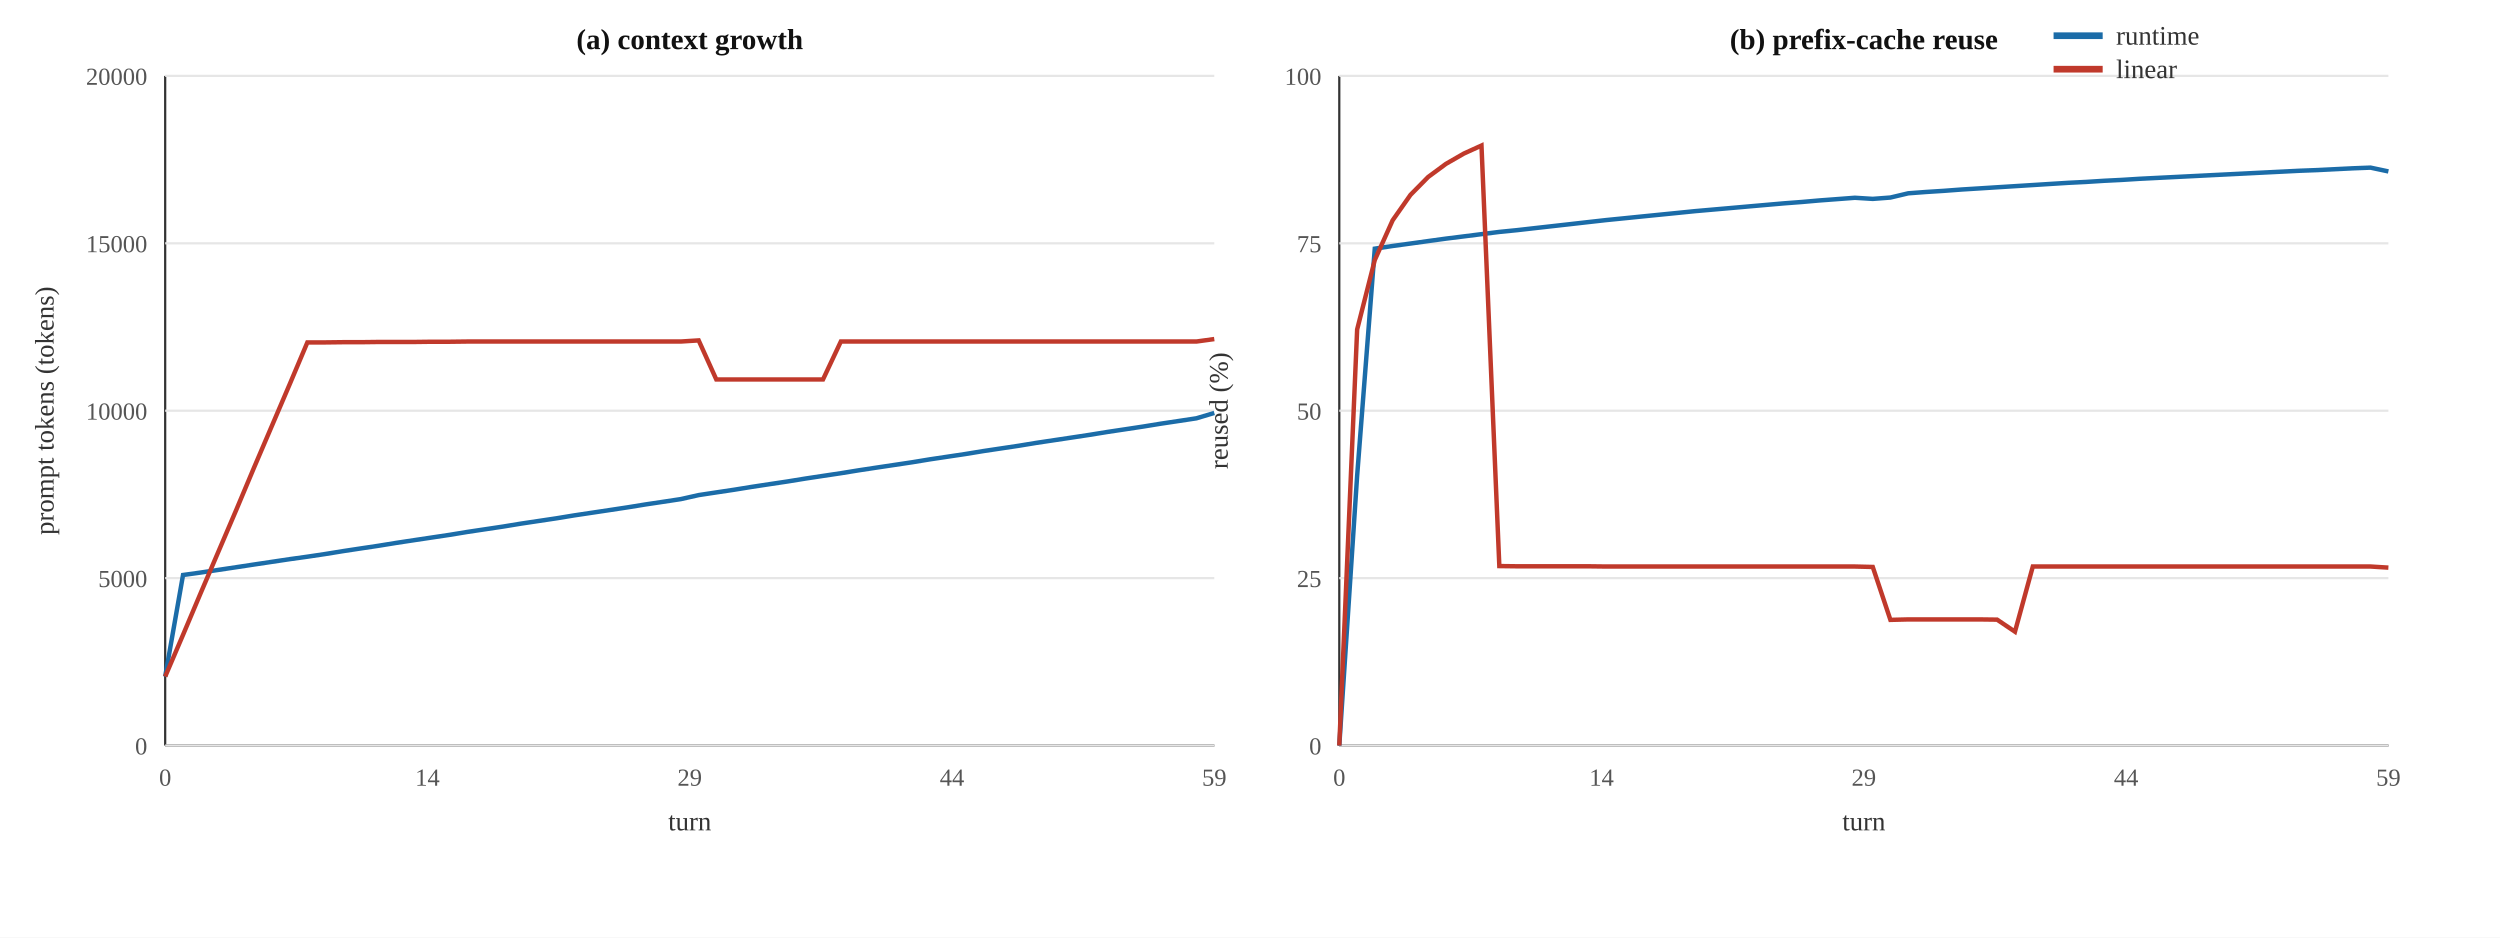
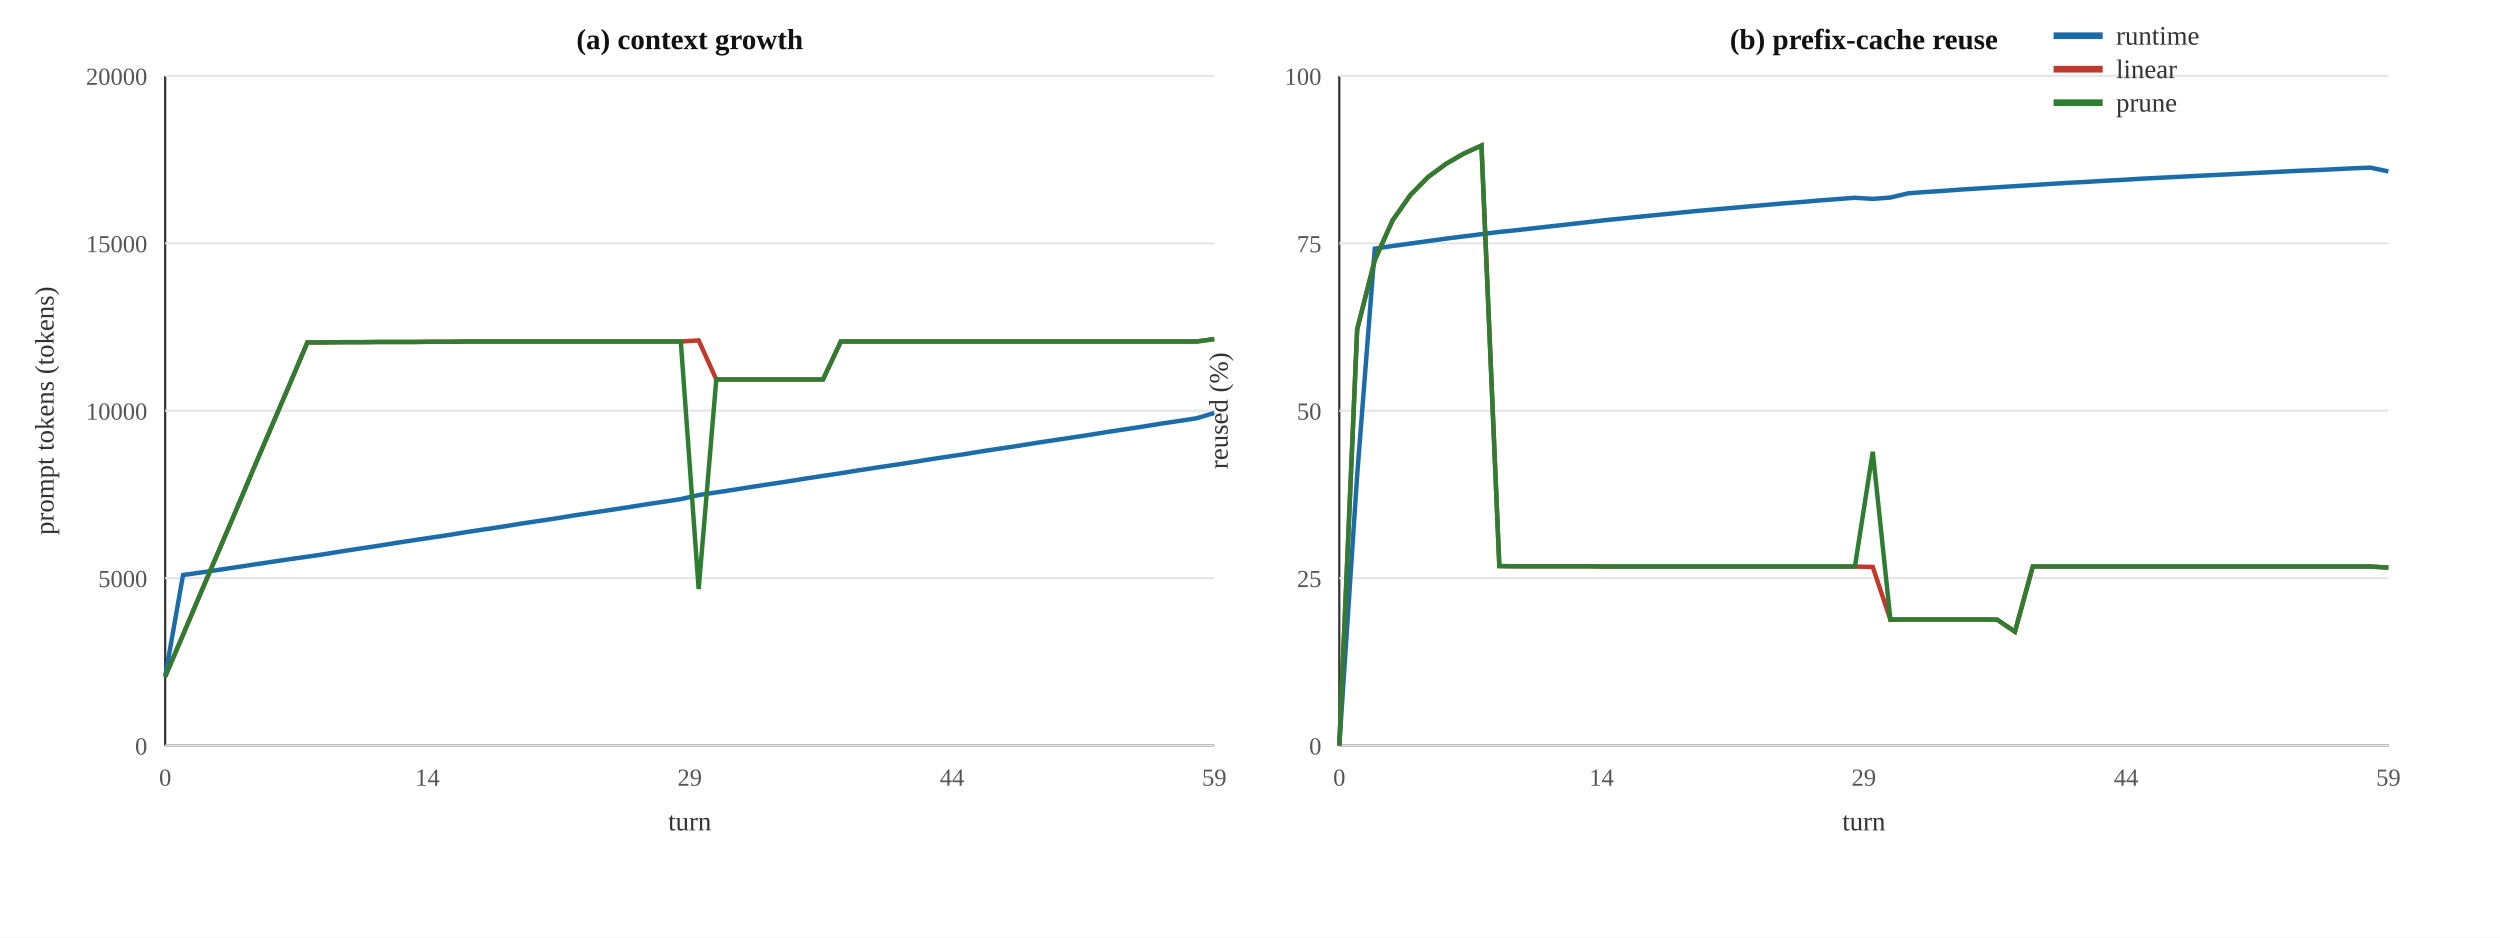
<svg xmlns="http://www.w3.org/2000/svg" viewBox="0 0 1120 420" width="1120" height="420">
  <rect width="1120" height="420" fill="#ffffff" />
  <line x1="74.0" y1="334.0" x2="544.0" y2="334.0" stroke="#333" stroke-width="1" />
  <line x1="74.0" y1="34.0" x2="74.0" y2="334.0" stroke="#333" stroke-width="1" />
  <line x1="74.0" y1="334.0" x2="544.0" y2="334.0" stroke="#e6e6e6" stroke-width="1" />
  <text x="66.0" y="338.0" font-size="11" fill="#555" text-anchor="end">0</text>
  <line x1="74.0" y1="259.0" x2="544.0" y2="259.0" stroke="#e6e6e6" stroke-width="1" />
  <text x="66.0" y="263.0" font-size="11" fill="#555" text-anchor="end">5000</text>
  <line x1="74.0" y1="184.0" x2="544.0" y2="184.0" stroke="#e6e6e6" stroke-width="1" />
  <text x="66.0" y="188.0" font-size="11" fill="#555" text-anchor="end">10000</text>
  <line x1="74.0" y1="109.0" x2="544.0" y2="109.0" stroke="#e6e6e6" stroke-width="1" />
  <text x="66.0" y="113.0" font-size="11" fill="#555" text-anchor="end">15000</text>
  <line x1="74.0" y1="34.0" x2="544.0" y2="34.0" stroke="#e6e6e6" stroke-width="1" />
  <text x="66.0" y="38.0" font-size="11" fill="#555" text-anchor="end">20000</text>
  <text x="74.0" y="352.0" font-size="11" fill="#555" text-anchor="middle">0</text>
  <text x="191.5" y="352.0" font-size="11" fill="#555" text-anchor="middle">14</text>
  <text x="309.0" y="352.0" font-size="11" fill="#555" text-anchor="middle">29</text>
  <text x="426.5" y="352.0" font-size="11" fill="#555" text-anchor="middle">44</text>
  <text x="544.0" y="352.0" font-size="11" fill="#555" text-anchor="middle">59</text>
  <text x="309.0" y="372.0" font-size="12" fill="#333" text-anchor="middle">turn</text>
  <text x="24.0" y="184.0" font-size="12" fill="#333" text-anchor="middle" transform="rotate(-90 24.0 184.0)">prompt tokens (tokens)</text>
  <text x="309.0" y="22.0" font-size="13" font-weight="600" fill="#111" text-anchor="middle">(a) context growth</text>
  <polyline points="74.0,303.1 82.0,257.6 89.9,256.5 97.9,255.3 105.9,254.1 113.8,252.9 121.8,251.7 129.8,250.5 137.7,249.4 145.7,248.2 153.7,246.9 161.6,245.7 169.6,244.5 177.6,243.2 185.5,242.0 193.5,240.8 201.5,239.6 209.4,238.3 217.4,237.1 225.4,235.9 233.3,234.6 241.3,233.4 249.3,232.2 257.2,230.9 265.2,229.7 273.2,228.5 281.1,227.3 289.1,226.0 297.1,224.8 305.0,223.6 313.0,221.8 320.9,220.6 328.9,219.4 336.9,218.1 344.8,216.9 352.8,215.7 360.8,214.4 368.7,213.2 376.7,212.0 384.7,210.7 392.6,209.5 400.6,208.3 408.6,207.1 416.5,205.8 424.5,204.6 432.5,203.4 440.4,202.1 448.4,200.9 456.4,199.7 464.3,198.4 472.3,197.2 480.3,196.0 488.2,194.8 496.2,193.5 504.2,192.3 512.1,191.1 520.1,189.8 528.1,188.6 536.0,187.4 544.0,185.0" fill="none" stroke="#1b6ca8" stroke-width="2" />
  <polyline points="74.0,303.1 82.0,284.4 89.9,265.7 97.9,247.0 105.9,228.3 113.8,209.5 121.8,190.8 129.8,172.1 137.7,153.4 145.7,153.4 153.7,153.3 161.6,153.3 169.6,153.2 177.6,153.2 185.5,153.2 193.5,153.1 201.5,153.1 209.4,153.0 217.4,153.0 225.4,153.0 233.3,153.0 241.3,153.0 249.3,153.0 257.2,153.0 265.2,153.0 273.2,153.0 281.1,153.0 289.1,153.0 297.1,153.0 305.0,153.0 313.0,152.5 320.9,170.0 328.9,170.0 336.9,170.0 344.8,170.0 352.8,170.0 360.8,170.0 368.7,170.0 376.7,153.0 384.7,153.0 392.6,153.0 400.6,153.0 408.6,153.0 416.5,153.0 424.5,153.0 432.5,153.0 440.4,153.0 448.4,153.0 456.4,153.0 464.3,153.0 472.3,153.0 480.3,153.0 488.2,153.0 496.2,153.0 504.2,153.0 512.1,153.0 520.1,153.0 528.1,153.0 536.0,153.0 544.0,151.9" fill="none" stroke="#c0392b" stroke-width="2" />
+   <polyline points="74.0,303.1 82.0,284.4 89.9,265.7 97.9,247.0 105.9,228.3 113.8,209.5 121.8,190.8 129.8,172.1 137.7,153.4 145.7,153.4 153.7,153.3 161.6,153.3 169.6,153.2 177.6,153.2 185.5,153.2 193.5,153.1 201.5,153.1 209.4,153.0 217.4,153.0 225.4,153.0 233.3,153.0 241.3,153.0 249.3,153.0 257.2,153.0 265.2,153.0 273.2,153.0 281.1,153.0 289.1,153.0 297.1,153.0 305.0,153.0 313.0,263.9 320.9,170.0 328.9,170.0 336.9,170.0 344.8,170.0 352.8,170.0 360.8,170.0 368.7,170.0 376.7,153.0 384.7,153.0 392.6,153.0 400.6,153.0 408.6,153.0 416.5,153.0 424.5,153.0 432.5,153.0 440.4,153.0 448.4,153.0 456.4,153.0 464.3,153.0 472.3,153.0 480.3,153.0 488.2,153.0 496.2,153.0 504.2,153.0 512.1,153.0 520.1,153.0 528.1,153.0 536.0,153.0 544.0,151.9" fill="none" stroke="#2e7d32" stroke-width="2" />
  <line x1="600.0" y1="334.0" x2="1070.0" y2="334.0" stroke="#333" stroke-width="1" />
  <line x1="600.0" y1="34.0" x2="600.0" y2="334.0" stroke="#333" stroke-width="1" />
  <line x1="600.0" y1="334.0" x2="1070.0" y2="334.0" stroke="#e6e6e6" stroke-width="1" />
  <text x="592.0" y="338.0" font-size="11" fill="#555" text-anchor="end">0</text>
  <line x1="600.0" y1="259.0" x2="1070.0" y2="259.0" stroke="#e6e6e6" stroke-width="1" />
  <text x="592.0" y="263.0" font-size="11" fill="#555" text-anchor="end">25</text>
  <line x1="600.0" y1="184.0" x2="1070.0" y2="184.0" stroke="#e6e6e6" stroke-width="1" />
  <text x="592.0" y="188.0" font-size="11" fill="#555" text-anchor="end">50</text>
  <line x1="600.0" y1="109.0" x2="1070.0" y2="109.0" stroke="#e6e6e6" stroke-width="1" />
  <text x="592.0" y="113.0" font-size="11" fill="#555" text-anchor="end">75</text>
  <line x1="600.0" y1="34.0" x2="1070.0" y2="34.0" stroke="#e6e6e6" stroke-width="1" />
  <text x="592.0" y="38.0" font-size="11" fill="#555" text-anchor="end">100</text>
  <text x="600.0" y="352.0" font-size="11" fill="#555" text-anchor="middle">0</text>
  <text x="717.5" y="352.0" font-size="11" fill="#555" text-anchor="middle">14</text>
  <text x="835.0" y="352.0" font-size="11" fill="#555" text-anchor="middle">29</text>
  <text x="952.5" y="352.0" font-size="11" fill="#555" text-anchor="middle">44</text>
  <text x="1070.0" y="352.0" font-size="11" fill="#555" text-anchor="middle">59</text>
  <text x="835.0" y="372.0" font-size="12" fill="#333" text-anchor="middle">turn</text>
  <text x="550.0" y="184.0" font-size="12" fill="#333" text-anchor="middle" transform="rotate(-90 550.0 184.0)">reused (%)</text>
  <text x="835.0" y="22.0" font-size="13" font-weight="600" fill="#111" text-anchor="middle">(b) prefix-cache reuse</text>
  <polyline points="600.0,334.0 608.0,213.1 615.9,111.4 623.9,110.2 631.9,109.1 639.8,108.0 647.8,106.9 655.8,105.9 663.7,104.9 671.7,103.9 679.7,103.1 687.6,102.2 695.6,101.3 703.6,100.4 711.5,99.5 719.5,98.6 727.5,97.8 735.4,97.0 743.4,96.2 751.4,95.4 759.3,94.6 767.3,93.9 775.3,93.2 783.2,92.5 791.2,91.8 799.2,91.1 807.1,90.5 815.1,89.8 823.1,89.2 831.0,88.6 839.0,89.1 846.9,88.5 854.9,86.6 862.9,86.0 870.8,85.5 878.8,84.9 886.8,84.4 894.7,83.9 902.7,83.4 910.7,82.9 918.6,82.4 926.6,81.9 934.6,81.5 942.5,81.0 950.5,80.6 958.5,80.1 966.4,79.7 974.4,79.3 982.4,78.9 990.3,78.5 998.3,78.1 1006.3,77.7 1014.2,77.3 1022.2,76.9 1030.2,76.5 1038.1,76.2 1046.1,75.8 1054.1,75.4 1062.0,75.1 1070.0,76.8" fill="none" stroke="#1b6ca8" stroke-width="2" />
  <polyline points="600.0,334.0 608.0,147.6 615.9,116.5 623.9,98.7 631.9,87.3 639.8,79.3 647.8,73.4 655.8,68.8 663.7,65.2 671.7,253.6 679.7,253.7 687.6,253.7 695.6,253.7 703.6,253.7 711.5,253.7 719.5,253.8 727.5,253.8 735.4,253.8 743.4,253.8 751.4,253.8 759.3,253.8 767.3,253.8 775.3,253.8 783.2,253.8 791.2,253.8 799.2,253.8 807.1,253.8 815.1,253.8 823.1,253.8 831.0,253.8 839.0,254.0 846.9,277.7 854.9,277.5 862.9,277.5 870.8,277.5 878.8,277.5 886.8,277.5 894.7,277.6 902.7,283.0 910.7,253.8 918.6,253.8 926.6,253.8 934.6,253.8 942.5,253.8 950.5,253.8 958.5,253.8 966.4,253.8 974.4,253.8 982.4,253.8 990.3,253.8 998.3,253.8 1006.3,253.8 1014.2,253.8 1022.2,253.8 1030.2,253.8 1038.1,253.8 1046.1,253.8 1054.1,253.8 1062.0,253.8 1070.0,254.3" fill="none" stroke="#c0392b" stroke-width="2" />
+   <polyline points="600.0,334.0 608.0,147.6 615.9,116.5 623.9,98.7 631.9,87.3 639.8,79.3 647.8,73.4 655.8,68.8 663.7,65.2 671.7,253.6 679.7,253.7 687.6,253.7 695.6,253.7 703.6,253.7 711.5,253.7 719.5,253.8 727.5,253.8 735.4,253.8 743.4,253.8 751.4,253.8 759.3,253.8 767.3,253.8 775.3,253.8 783.2,253.8 791.2,253.8 799.2,253.8 807.1,253.8 815.1,253.8 823.1,253.8 831.0,253.8 839.0,202.4 846.9,277.5 854.9,277.5 862.9,277.5 870.8,277.5 878.8,277.5 886.8,277.5 894.7,277.6 902.7,283.0 910.7,253.8 918.6,253.8 926.6,253.8 934.6,253.8 942.5,253.8 950.5,253.8 958.5,253.8 966.4,253.8 974.4,253.8 982.4,253.8 990.3,253.8 998.3,253.8 1006.3,253.8 1014.2,253.8 1022.2,253.8 1030.2,253.8 1038.1,253.8 1046.1,253.8 1054.1,253.8 1062.0,253.8 1070.0,254.3" fill="none" stroke="#2e7d32" stroke-width="2" />
  <line x1="920" y1="16" x2="942" y2="16" stroke="#1b6ca8" stroke-width="3" />
  <text x="948" y="20" font-size="12" fill="#333">runtime</text>
  <line x1="920" y1="31" x2="942" y2="31" stroke="#c0392b" stroke-width="3" />
  <text x="948" y="35" font-size="12" fill="#333">linear</text>
+   <line x1="920" y1="46" x2="942" y2="46" stroke="#2e7d32" stroke-width="3" />
+   <text x="948" y="50" font-size="12" fill="#333">prune</text>
</svg>
